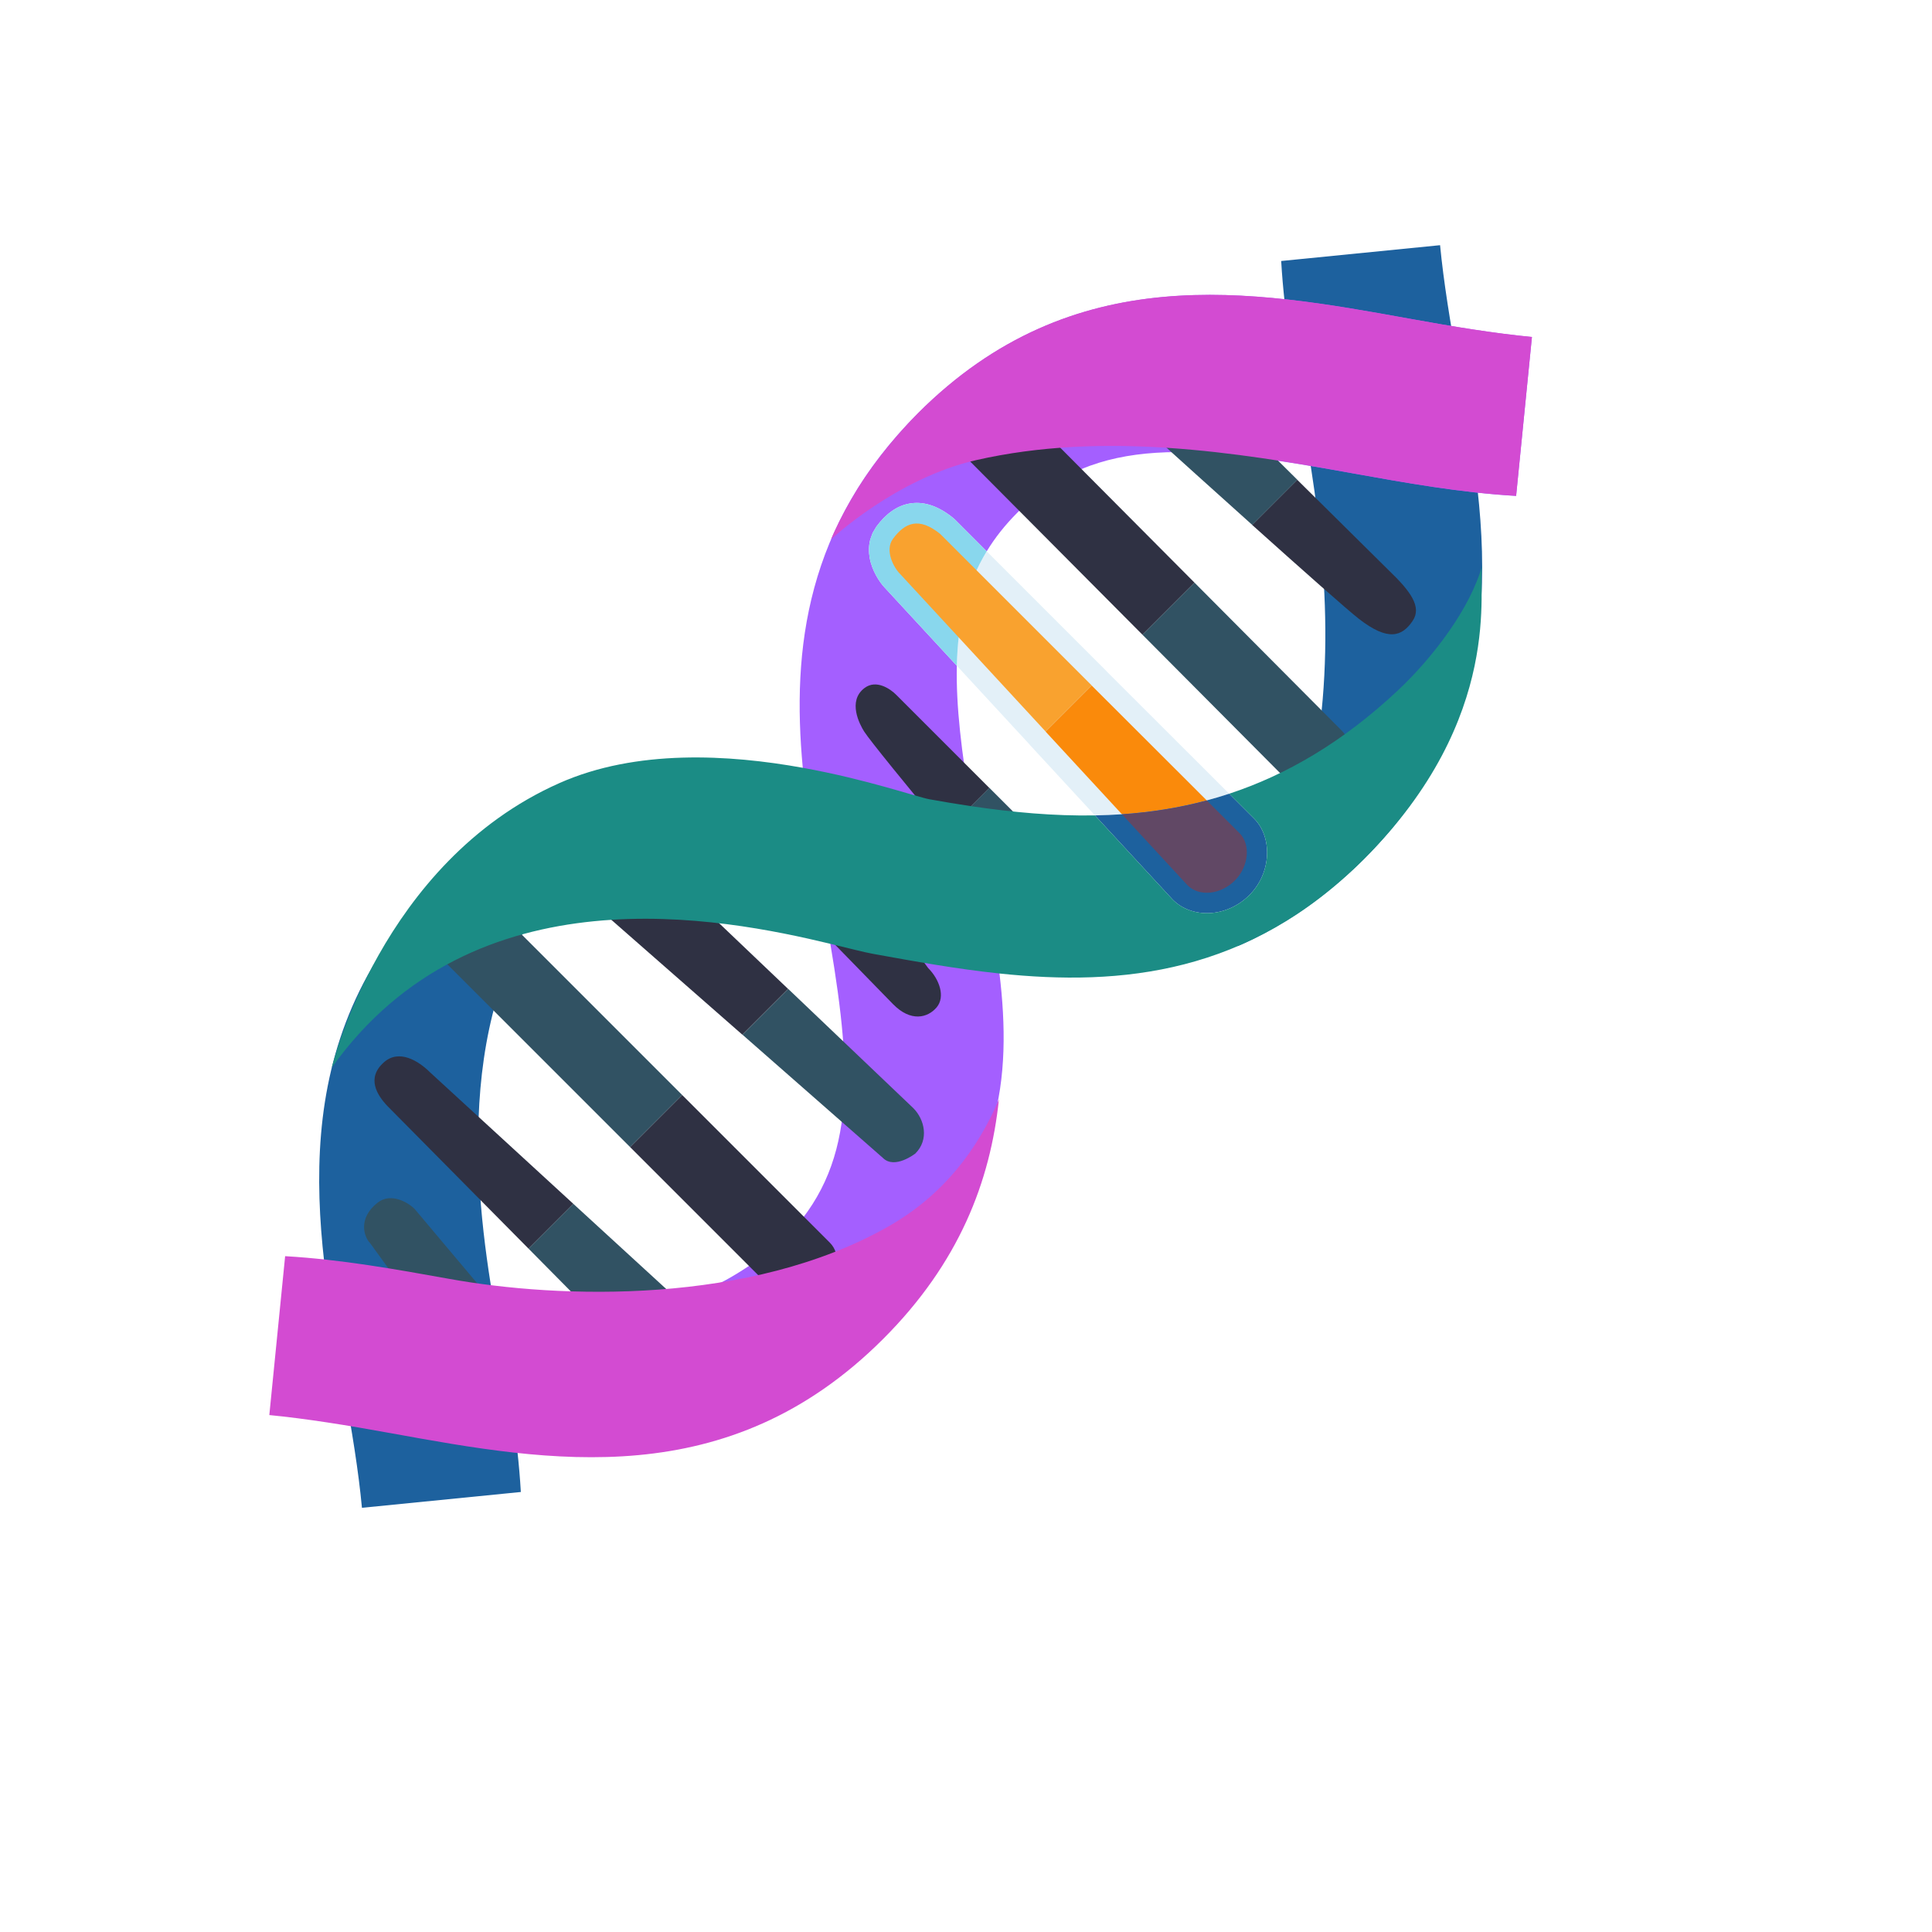
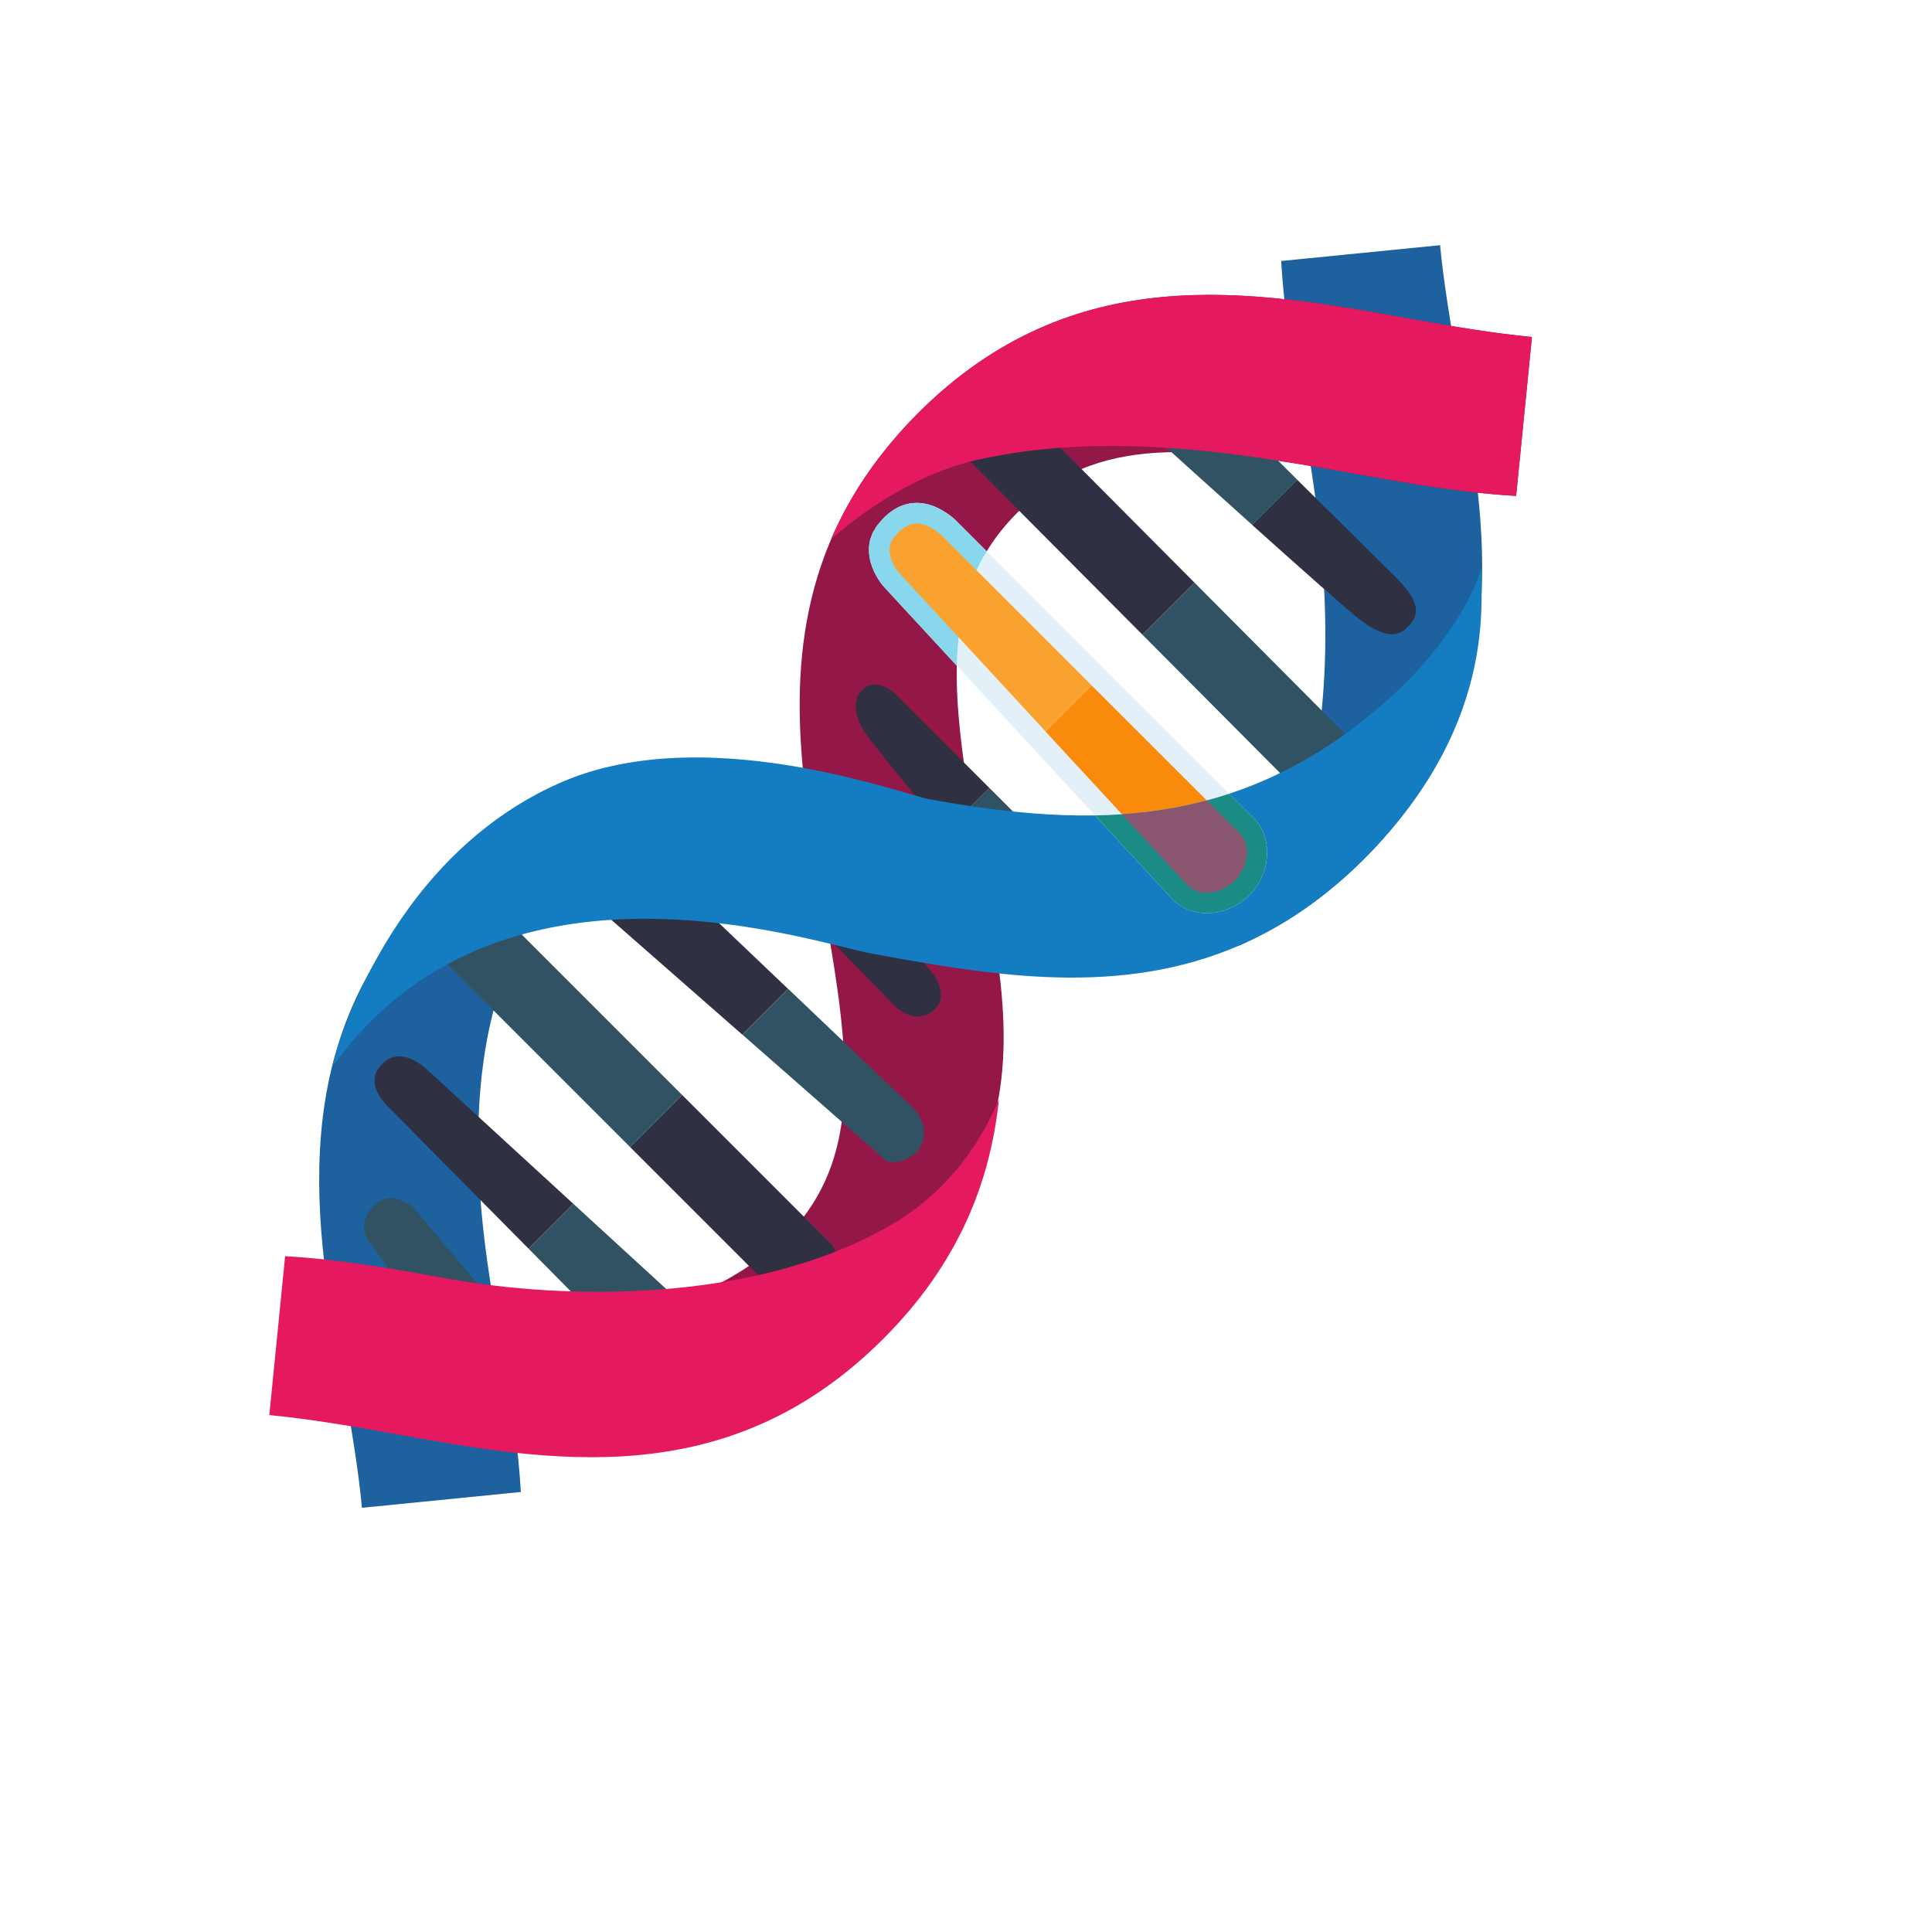
<svg xmlns="http://www.w3.org/2000/svg" width="100%" height="100%" viewBox="0 0 640 640" version="1.1" xml:space="preserve" style="fill-rule:evenodd;clip-rule:evenodd;stroke-linejoin:round;stroke-miterlimit:2;">
  <g transform="matrix(0.606218,0.606218,-0.74022,0.74022,314.534,-26.5271)">
    <g>
      <g transform="matrix(2.39238,-2.39238,2.39238,2.39238,-58.2244,225)">
-         <path d="M15.87,60.07C22.98,52.96 31.4,51.52 39.81,51.48C34.88,53.17 31.22,56.71 27.75,61.69C18.61,74.81 23.63,95 26.88,106.77C28.42,112.35 30.01,118.17 30.92,124L14.58,124C13.84,120.13 12.73,115.85 11.4,111.04C6.82,94.4 1.34,74.6 15.87,60.07Z" style="fill:rgb(29,97,158);fill-rule:nonzero;" />
+         <path d="M15.87,60.07C22.98,52.96 31.4,51.52 39.81,51.48C34.88,53.17 31.22,56.71 27.75,61.69C18.61,74.81 23.63,95 26.88,106.77C28.42,112.35 30.01,118.17 30.92,124L14.58,124C13.84,120.13 12.73,115.85 11.4,111.04C6.82,94.4 1.34,74.6 15.87,60.07Z" style="fill:#1D619E;fill-rule:nonzero;" />
      </g>
      <g transform="matrix(2.39238,-2.39238,2.39238,2.39238,-58.2244,225)">
-         <path d="M116.69,16.96C121.27,33.6 126.47,52.45 111.94,66.98C110.09,68.83 107.72,70.69 105.44,72.05C102.38,73.87 99.73,74.71 99.73,74.71C99.73,74.71 104.73,64.94 105.45,59.65C107.22,46.76 104.61,33.61 101.2,21.22C99.68,15.65 98.08,9.83 97.17,4L113.51,4C114.26,7.86 115.37,12.15 116.69,16.96Z" style="fill:rgb(29,97,158);fill-rule:nonzero;" />
+         <path d="M116.69,16.96C121.27,33.6 126.47,52.45 111.94,66.98C110.09,68.83 107.72,70.69 105.44,72.05C102.38,73.87 99.73,74.71 99.73,74.71C99.73,74.71 104.73,64.94 105.45,59.65C107.22,46.76 104.61,33.61 101.2,21.22C99.68,15.65 98.08,9.83 97.17,4L113.51,4C114.26,7.86 115.37,12.15 116.69,16.96Z" style="fill:#1D619E;fill-rule:nonzero;" />
      </g>
      <g transform="matrix(2.39238,-2.39238,2.39238,2.39238,-58.2244,225)">
-         <path d="M48.464,104.64L48.46,104.64L48.464,104.64ZM52.718,51.694C50.325,39.201 50.567,26.513 61.02,16.06C75.55,1.53 94.41,6.73 111.04,11.31C115.85,12.64 120.14,13.74 124,14.49L124,30.83C118.17,29.92 112.35,28.32 106.77,26.79C90.29,22.25 79.76,20.02 72.37,27.41C71.217,28.563 70.297,29.793 69.585,31.111L65.952,27.478C65.896,27.422 65.837,27.368 65.776,27.316C63.873,25.707 62.326,25.257 61.085,25.35C59.827,25.444 58.743,26.141 57.875,27.396L57.868,27.406L57.542,28.029L57.364,28.697C57.267,29.302 57.325,29.955 57.504,30.606C57.867,31.921 58.765,33.215 59.395,33.858L67.665,42.686C67.993,46.928 69.072,51.79 70.548,57.408C70.922,58.829 71.321,60.299 71.74,61.82C72.853,65.86 74.266,70.441 75.275,75.094C77.613,85.874 77.781,97.042 67.01,102.77C62.151,105.349 53.944,104.151 48.464,104.64C49.948,104.505 54.531,101.599 55.64,100.49C62.385,93.745 61.124,84.376 57.401,70.261C57.045,68.912 56.666,67.518 56.27,66.08C54.985,61.411 53.651,56.567 52.718,51.694Z" style="fill:rgb(164,95,255);fill-rule:nonzero;" />
+         <path d="M48.464,104.64L48.46,104.64L48.464,104.64ZM52.718,51.694C50.325,39.201 50.567,26.513 61.02,16.06C75.55,1.53 94.41,6.73 111.04,11.31C115.85,12.64 120.14,13.74 124,14.49L124,30.83C118.17,29.92 112.35,28.32 106.77,26.79C90.29,22.25 79.76,20.02 72.37,27.41C71.217,28.563 70.297,29.793 69.585,31.111L65.952,27.478C65.896,27.422 65.837,27.368 65.776,27.316C63.873,25.707 62.326,25.257 61.085,25.35C59.827,25.444 58.743,26.141 57.875,27.396L57.868,27.406L57.542,28.029L57.364,28.697C57.267,29.302 57.325,29.955 57.504,30.606C57.867,31.921 58.765,33.215 59.395,33.858L67.665,42.686C67.993,46.928 69.072,51.79 70.548,57.408C70.922,58.829 71.321,60.299 71.74,61.82C72.853,65.86 74.266,70.441 75.275,75.094C77.613,85.874 77.781,97.042 67.01,102.77C62.151,105.349 53.944,104.151 48.464,104.64C49.948,104.505 54.531,101.599 55.64,100.49C62.385,93.745 61.124,84.376 57.401,70.261C57.045,68.912 56.666,67.518 56.27,66.08C54.985,61.411 53.651,56.567 52.718,51.694Z" style="fill:#941847;fill-rule:nonzero;" />
      </g>
      <g transform="matrix(2.39238,-2.39238,2.39238,2.39238,-58.2244,225)">
-         <path d="M34.3,113.48C35.6,114.78 35.6,117.05 34.3,118.35C33.657,118.996 32.782,119.36 31.87,119.36C30.958,119.36 30.083,118.996 29.44,118.35L20.84,107.17L25.12,102.89L34.3,113.48Z" style="fill:rgb(47,49,67);fill-rule:nonzero;" />
+         <path d="M34.3,113.48C35.6,114.78 35.6,117.05 34.3,118.35C33.657,118.996 32.782,119.36 31.87,119.36C30.958,119.36 30.083,118.996 29.44,118.35L20.84,107.17L25.12,102.89L34.3,113.48Z" style="fill:#2F3143;fill-rule:nonzero;" />
      </g>
      <g transform="matrix(2.39238,-2.39238,2.39238,2.39238,-58.2244,225)">
-         <path d="M13.05,92.47C14.36,91.49 16.3,92.84 16.95,93.49L25.12,102.9L20.84,107.18L12.68,96.58C12.02,95.92 11.12,93.91 13.05,92.47Z" style="fill:rgb(49,82,99);fill-rule:nonzero;" />
+         <path d="M13.05,92.47C14.36,91.49 16.3,92.84 16.95,93.49L25.12,102.9L20.84,107.18L12.68,96.58C12.02,95.92 11.12,93.91 13.05,92.47Z" style="fill:#315263;fill-rule:nonzero;" />
      </g>
      <g transform="matrix(2.39238,-2.39238,2.39238,2.39238,-58.2244,225)">
-         <path d="M50.87,110.89C52.201,112.228 52.201,114.422 50.87,115.76C50.22,116.41 49.36,116.77 48.44,116.77C47.52,116.77 46.66,116.41 46.01,115.76L29.2,98.8L33.39,94.61L50.87,110.89Z" style="fill:rgb(49,82,99);fill-rule:nonzero;" />
+         <path d="M50.87,110.89C52.201,112.228 52.201,114.422 50.87,115.76C50.22,116.41 49.36,116.77 48.44,116.77C47.52,116.77 46.66,116.41 46.01,115.76L29.2,98.8L33.39,94.61L50.87,110.89Z" style="fill:#315263;fill-rule:nonzero;" />
      </g>
      <g transform="matrix(2.39238,-2.39238,2.39238,2.39238,-58.2244,225)">
-         <path d="M12.25,77.96C13.68,76.71 15.83,78.15 17.17,79.49L33.39,94.61L29.2,98.8L13.09,82.55C11.86,81.27 10.59,79.4 12.25,77.96Z" style="fill:rgb(47,49,67);fill-rule:nonzero;" />
+         <path d="M12.25,77.96C13.68,76.71 15.83,78.15 17.17,79.49L33.39,94.61L29.2,98.8L13.09,82.55C11.86,81.27 10.59,79.4 12.25,77.96Z" style="fill:#2F3143;fill-rule:nonzero;" />
      </g>
      <g transform="matrix(2.39238,-2.39238,2.39238,2.39238,-58.2244,225)">
-         <path d="M60.45,101.31C61.75,102.61 61.75,104.88 60.45,106.18C59.112,107.511 56.918,107.511 55.58,106.18L38.7,89.3L43.57,84.43L60.45,101.31Z" style="fill:rgb(47,49,67);fill-rule:nonzero;" />
+         <path d="M60.45,101.31C61.75,102.61 61.75,104.88 60.45,106.18C59.112,107.511 56.918,107.511 55.58,106.18L38.7,89.3L43.57,84.43L60.45,101.31Z" style="fill:#2F3143;fill-rule:nonzero;" />
      </g>
      <g transform="matrix(2.39238,-2.39238,2.39238,2.39238,-58.2244,225)">
-         <path d="M14.82,64C14.82,63.08 15.18,62.22 15.83,61.56C17.168,60.229 19.362,60.229 20.7,61.56L43.57,84.43L38.7,89.3L15.83,66.43C15.182,65.788 14.818,64.912 14.82,64Z" style="fill:rgb(49,82,99);fill-rule:nonzero;" />
+         <path d="M14.82,64C14.82,63.08 15.18,62.22 15.83,61.56C17.168,60.229 19.362,60.229 20.7,61.56L43.57,84.43L38.7,89.3L15.83,66.43C15.182,65.788 14.818,64.912 14.82,64Z" style="fill:#315263;fill-rule:nonzero;" />
      </g>
      <g transform="matrix(2.39238,-2.39238,2.39238,2.39238,-58.2244,225)">
-         <path d="M67.71,88.18C69.01,89.48 69.7,91.62 68.4,92.92C68.4,92.92 66.42,94.39 65.08,93.05L49.21,78.79L53.49,74.51L67.71,88.18Z" style="fill:rgb(49,82,99);fill-rule:nonzero;" />
+         <path d="M67.71,88.18C69.01,89.48 69.7,91.62 68.4,92.92C68.4,92.92 66.42,94.39 65.08,93.05L49.21,78.79L53.49,74.51L67.71,88.18Z" style="fill:#315263;fill-rule:nonzero;" />
      </g>
      <g transform="matrix(2.39238,-2.39238,2.39238,2.39238,-58.2244,225)">
-         <path d="M29.98,60C29.98,59.08 30.34,58.22 30.99,57.57C31.64,56.92 32.51,56.56 33.42,56.56C34.34,56.56 35.21,56.92 35.85,57.57L53.48,74.51L49.2,78.79L30.99,62.44C30.342,61.794 29.978,60.915 29.98,60Z" style="fill:rgb(47,49,67);fill-rule:nonzero;" />
+         <path d="M29.98,60C29.98,59.08 30.34,58.22 30.99,57.57C31.64,56.92 32.51,56.56 33.42,56.56C34.34,56.56 35.21,56.92 35.85,57.57L53.48,74.51L49.2,78.79L30.99,62.44C30.342,61.794 29.978,60.915 29.98,60Z" style="fill:#2F3143;fill-rule:nonzero;" />
      </g>
      <g transform="matrix(2.39238,-2.39238,2.39238,2.39238,-58.2244,225)">
-         <path d="M67.81,73.79C69.11,75.09 69.91,76.96 69.1,77.96C68.29,78.96 66.57,79.25 64.53,77.17C63.73,76.35 60.9,73.46 57.75,70.25L61.88,66.12L67.81,73.79Z" style="fill:rgb(47,49,67);fill-rule:nonzero;" />
+         <path d="M67.81,73.79C69.11,75.09 69.91,76.96 69.1,77.96C68.29,78.96 66.57,79.25 64.53,77.17C63.73,76.35 60.9,73.46 57.75,70.25L61.88,66.12L67.81,73.79Z" style="fill:#2F3143;fill-rule:nonzero;" />
      </g>
      <g transform="matrix(2.39238,-2.39238,2.39238,2.39238,-58.2244,225)">
-         <path d="M46.2,57.07C46.2,56.19 46.54,55.31 47.21,54.64C48.548,53.309 50.742,53.309 52.08,54.64L57.81,60.87L61.87,66.12L57.74,70.25C52.85,65.26 47.2,59.5 47.2,59.5C46.54,58.83 46.2,57.95 46.2,57.07Z" style="fill:rgb(49,82,99);fill-rule:nonzero;" />
+         <path d="M46.2,57.07C46.2,56.19 46.54,55.31 47.21,54.64C48.548,53.309 50.742,53.309 52.08,54.64L57.81,60.87L61.87,66.12L57.74,70.25C52.85,65.26 47.2,59.5 47.2,59.5C46.54,58.83 46.2,57.95 46.2,57.07Z" style="fill:#315263;fill-rule:nonzero;" />
      </g>
      <g transform="matrix(2.39238,-2.39238,2.39238,2.39238,-58.2244,225)">
-         <path d="M82.19,65.59C83.521,66.928 83.521,69.122 82.19,70.46C80.852,71.791 78.658,71.791 77.32,70.46C75.982,69.129 72.78,65.21 68.17,59.83L72.3,55.7L82.19,65.59Z" style="fill:rgb(49,82,99);fill-rule:nonzero;" />
+         <path d="M82.19,65.59C83.521,66.928 83.521,69.122 82.19,70.46C80.852,71.791 78.658,71.791 77.32,70.46C75.982,69.129 72.78,65.21 68.17,59.83L72.3,55.7L82.19,65.59Z" style="fill:#315263;fill-rule:nonzero;" />
      </g>
      <g transform="matrix(2.39238,-2.39238,2.39238,2.39238,-58.2244,225)">
-         <path d="M58.3,44.05C59.43,43.24 61,44.41 61.65,45.06L72.3,55.71L68.17,59.84C63.82,54.76 59.41,49.56 58.71,48.55C58.19,47.79 56.65,45.23 58.3,44.05Z" style="fill:rgb(47,49,67);fill-rule:nonzero;" />
+         <path d="M58.3,44.05C59.43,43.24 61,44.41 61.65,45.06L72.3,55.71L68.17,59.84C63.82,54.76 59.41,49.56 58.71,48.55C58.19,47.79 56.65,45.23 58.3,44.05Z" style="fill:#2F3143;fill-rule:nonzero;" />
      </g>
      <g transform="matrix(2.39238,-2.39238,2.39238,2.39238,-58.2244,225)">
-         <path d="M69.585,31.111L83.232,44.758C83.28,44.806 83.326,44.855 83.369,44.905L97.276,58.796C96.526,58.974 95.772,59.128 95.014,59.258C92.176,59.746 89.285,59.909 86.346,59.818C85.421,59.789 84.492,59.736 83.557,59.659L76.133,51.735C76.087,51.686 76.043,51.636 76.002,51.585L67.665,42.686C67.318,38.183 67.816,34.378 69.585,31.111Z" style="fill:rgb(227,240,248);" />
+         <path d="M69.585,31.111L83.232,44.758C83.28,44.806 83.326,44.855 83.369,44.905L97.276,58.796C96.526,58.974 95.772,59.128 95.014,59.258C92.176,59.746 89.285,59.909 86.346,59.818C85.421,59.789 84.492,59.736 83.557,59.659L76.133,51.735C76.087,51.686 76.043,51.636 76.002,51.585L67.665,42.686C67.318,38.183 67.816,34.378 69.585,31.111Z" style="fill:#E3F0F8;" />
      </g>
      <g transform="matrix(2.39238,-2.39238,2.39238,2.39238,-58.2244,225)">
-         <path d="M86.346,59.818L77.56,50.44L81.87,46.13L95.014,59.258C92.176,59.746 89.285,59.909 86.346,59.818Z" style="fill:rgb(250,138,11);fill-rule:nonzero;" />
+         <path d="M86.346,59.818L77.56,50.44L81.87,46.13L95.014,59.258C92.176,59.746 89.285,59.909 86.346,59.818Z" style="fill:#FA8A0B;fill-rule:nonzero;" />
      </g>
      <g transform="matrix(0.824786,-0.675475,0.824786,0.675475,-131.971,230.378)">
-         <path d="M252.966,156.534L229.156,130.749C227.333,128.879 224.854,124.999 224.108,120.877C223.739,118.838 223.763,116.755 224.269,114.774L225.056,112.567L226.305,110.453L226.33,110.419C229.529,106.1 233.244,103.507 237.327,102.8C241.354,102.102 246.194,103.055 251.808,107.63C251.987,107.776 252.159,107.931 252.322,108.095L262.859,118.631C256.116,129.723 253.29,142.138 252.966,156.534Z" style="fill:rgb(137,215,237);" />
+         <path d="M252.966,156.534L229.156,130.749C227.333,128.879 224.854,124.999 224.108,120.877C223.739,118.838 223.763,116.755 224.269,114.774L225.056,112.567L226.305,110.453L226.33,110.419C229.529,106.1 233.244,103.507 237.327,102.8C241.354,102.102 246.194,103.055 251.808,107.63C251.987,107.776 252.159,107.931 252.322,108.095L262.859,118.631C256.116,129.723 253.29,142.138 252.966,156.534Z" style="fill:#89D7ED;" />
      </g>
      <g transform="matrix(0.824786,-0.675475,0.824786,0.675475,-131.971,230.378)">
-         <path d="M298.716,206.112C301.701,206.059 304.678,205.934 307.648,205.73C317.085,205.08 326.45,203.629 335.747,201.147C338.231,200.484 340.71,199.747 343.184,198.933L351.436,207.173L351.439,207.176C357.51,213.247 357.291,225.097 349.878,232.51L349.868,232.52C342.25,240.108 330.803,240.294 324.558,234.086C324.489,234.017 324.422,233.947 324.356,233.876L298.716,206.112Z" style="fill:rgb(29,97,158);" />
+         <path d="M298.716,206.112C301.701,206.059 304.678,205.934 307.648,205.73C317.085,205.08 326.45,203.629 335.747,201.147C338.231,200.484 340.71,199.747 343.184,198.933L351.436,207.173L351.439,207.176C357.51,213.247 357.291,225.097 349.878,232.51L349.868,232.52C342.25,240.108 330.803,240.294 324.558,234.086C324.489,234.017 324.422,233.947 324.356,233.876L298.716,206.112Z" style="fill:#1B8C85;" />
      </g>
      <g transform="matrix(2.39238,-2.39238,2.39238,2.39238,-58.2244,225)">
-         <path d="M59.72,28.84C60.8,27.28 62.19,26.81 64.59,28.84L81.87,46.12L77.56,50.43L60.79,32.53C60.12,31.86 58.95,29.97 59.72,28.84Z" style="fill:rgb(249,162,47);fill-rule:nonzero;" />
+         <path d="M59.72,28.84C60.8,27.28 62.19,26.81 64.59,28.84L81.87,46.12L77.56,50.43L60.79,32.53C60.12,31.86 58.95,29.97 59.72,28.84Z" style="fill:#F9A22F;fill-rule:nonzero;" />
      </g>
      <g transform="matrix(2.39238,-2.39238,2.39238,2.39238,-58.2244,225)">
-         <path d="M108.34,53.43C109.671,54.768 109.671,56.962 108.34,58.3C107.002,59.631 104.808,59.631 103.47,58.3L86.62,41.38L91.49,36.51L108.34,53.43Z" style="fill:rgb(49,82,99);fill-rule:nonzero;" />
+         <path d="M108.34,53.43C109.671,54.768 109.671,56.962 108.34,58.3C107.002,59.631 104.808,59.631 103.47,58.3L86.62,41.38L91.49,36.51L108.34,53.43Z" style="fill:#315263;fill-rule:nonzero;" />
      </g>
      <g transform="matrix(2.39238,-2.39238,2.39238,2.39238,-58.2244,225)">
-         <path d="M66.17,19.42C66.17,18.5 66.53,17.64 67.18,16.99C68.518,15.659 70.712,15.659 72.05,16.99L91.49,36.51L86.62,41.38L66.53,21.2C65.88,20.55 66.17,20.34 66.17,19.42Z" style="fill:rgb(47,49,67);fill-rule:nonzero;" />
+         <path d="M66.17,19.42C66.17,18.5 66.53,17.64 67.18,16.99C68.518,15.659 70.712,15.659 72.05,16.99L91.49,36.51L86.62,41.38L66.53,21.2C65.88,20.55 66.17,20.34 66.17,19.42Z" style="fill:#2F3143;fill-rule:nonzero;" />
      </g>
      <g transform="matrix(2.39238,-2.39238,2.39238,2.39238,-58.2244,225)">
-         <path d="M111.55,37.25C114.04,39.65 115.37,41.39 114.55,42.73C113.61,44.27 112.2,44.62 108.95,41.98C107.65,40.92 102.53,36.28 96.88,31.11L101.1,26.89L111.55,37.25Z" style="fill:rgb(47,49,67);fill-rule:nonzero;" />
+         <path d="M111.55,37.25C114.04,39.65 115.37,41.39 114.55,42.73C113.61,44.27 112.2,44.62 108.95,41.98C107.65,40.92 102.53,36.28 96.88,31.11L101.1,26.89L111.55,37.25Z" style="fill:#2F3143;fill-rule:nonzero;" />
      </g>
      <g transform="matrix(2.39238,-2.39238,2.39238,2.39238,-58.2244,225)">
-         <path d="M77.87,12.12C77.87,11.24 78.21,10.36 78.88,9.68C80.218,8.349 82.412,8.349 83.75,9.68L101.11,26.89L96.89,31.11C88.48,23.42 78.88,14.55 78.88,14.55C78.234,13.907 77.87,13.032 77.87,12.12Z" style="fill:rgb(49,82,99);fill-rule:nonzero;" />
+         <path d="M77.87,12.12C77.87,11.24 78.21,10.36 78.88,9.68C80.218,8.349 82.412,8.349 83.75,9.68L101.11,26.89L96.89,31.11C88.48,23.42 78.88,14.55 78.88,14.55C78.234,13.907 77.87,13.032 77.87,12.12Z" style="fill:#315263;fill-rule:nonzero;" />
      </g>
      <g transform="matrix(2.39238,-2.39238,2.39238,2.39238,-58.2244,225)">
-         <path d="M66.31,100.24C71.75,97.55 74.83,93.11 76.52,88.18C76.47,96.59 74.09,104.73 66.98,111.84C52.45,126.37 33.59,121.18 16.96,116.59C12.15,115.26 7.86,114.16 4,113.41L4,97.07C9.83,97.98 15.65,99.58 21.23,101.11C33,104.36 52.81,106.93 66.31,100.24Z" style="fill:rgb(211,75,210);fill-rule:nonzero;" />
+         <path d="M66.31,100.24C71.75,97.55 74.83,93.11 76.52,88.18C76.47,96.59 74.09,104.73 66.98,111.84C52.45,126.37 33.59,121.18 16.96,116.59C12.15,115.26 7.86,114.16 4,113.41L4,97.07C9.83,97.98 15.65,99.58 21.23,101.11C33,104.36 52.81,106.93 66.31,100.24Z" style="fill:#E4195F;fill-rule:nonzero;" />
      </g>
      <g transform="matrix(2.39238,-2.39238,2.39238,2.39238,-58.2244,225)">
-         <path d="M67.54,21.53C59.4,22.6 53.29,28.26 53.29,28.26C53.29,28.26 54.13,25.62 55.95,22.55C57.31,20.27 59.17,17.91 61.02,16.05C75.55,1.52 94.41,6.72 111.04,11.3C115.85,12.63 120.14,13.73 124,14.48L124,30.82C118.17,29.91 112.35,28.31 106.77,26.78C94.39,23.37 80.45,19.84 67.54,21.53Z" style="fill:rgb(211,75,210);fill-rule:nonzero;" />
+         <path d="M67.54,21.53C59.4,22.6 53.29,28.26 53.29,28.26C53.29,28.26 54.13,25.62 55.95,22.55C57.31,20.27 59.17,17.91 61.02,16.05C75.55,1.52 94.41,6.72 111.04,11.3C115.85,12.63 120.14,13.73 124,14.48L124,30.82C118.17,29.91 112.35,28.31 106.77,26.78C94.39,23.37 80.45,19.84 67.54,21.53Z" style="fill:#E4195F;fill-rule:nonzero;" />
      </g>
      <g transform="matrix(2.39238,-2.39238,2.39238,2.39238,-58.2244,225)">
-         <path d="M57.401,70.261C45.941,66.456 19.6,58.732 6.9,77.96C6.9,77.96 9.86,57.16 27.59,50.77C35.232,48.015 44.921,49.548 52.718,51.694C59.522,53.567 64.885,55.907 66.19,56.27C67.651,56.672 69.104,57.054 70.548,57.408C74.969,58.49 79.31,59.311 83.557,59.659L92.463,69.165C92.486,69.189 92.509,69.213 92.533,69.237C94.685,71.378 98.268,71.677 100.42,69.536L100.423,69.533C102.516,67.44 102.215,63.731 100.122,61.638L100.121,61.637L97.276,58.796C103.009,57.434 108.516,54.636 113.75,49.79C116.988,46.792 120.435,42.016 121.198,37.669C120.863,39.642 125.27,53.66 111.94,66.99C101.201,77.729 88.096,77.696 75.275,75.094C70.749,74.176 66.259,72.938 61.92,71.74C60.981,71.482 59.423,70.933 57.401,70.261Z" style="fill:rgb(27,140,133);" />
+         <path d="M57.401,70.261C45.941,66.456 19.6,58.732 6.9,77.96C6.9,77.96 9.86,57.16 27.59,50.77C35.232,48.015 44.921,49.548 52.718,51.694C59.522,53.567 64.885,55.907 66.19,56.27C67.651,56.672 69.104,57.054 70.548,57.408C74.969,58.49 79.31,59.311 83.557,59.659L92.463,69.165C92.486,69.189 92.509,69.213 92.533,69.237C94.685,71.378 98.268,71.677 100.42,69.536L100.423,69.533C102.516,67.44 102.215,63.731 100.122,61.638L100.121,61.637L97.276,58.796C103.009,57.434 108.516,54.636 113.75,49.79C116.988,46.792 120.435,42.016 121.198,37.669C120.863,39.642 125.27,53.66 111.94,66.99C101.201,77.729 88.096,77.696 75.275,75.094C70.749,74.176 66.259,72.938 61.92,71.74C60.981,71.482 59.423,70.933 57.401,70.261Z" style="fill:#147CC1;" />
      </g>
      <g transform="matrix(0.768022,-0.628987,0.768022,0.628987,-115.871,237.554)">
-         <path d="M355.785,199.828L367.457,211.482C371.506,215.532 370.725,223.384 365.78,228.329C360.694,233.395 353.103,234.151 348.934,230.006L325.61,204.749C335.744,204.052 345.801,202.494 355.785,199.828Z" style="fill:rgb(97,72,101);" />
+         <path d="M355.785,199.828L367.457,211.482C371.506,215.532 370.725,223.384 365.78,228.329C360.694,233.395 353.103,234.151 348.934,230.006L325.61,204.749C335.744,204.052 345.801,202.494 355.785,199.828Z" style="fill:#8A566F;" />
      </g>
    </g>
  </g>
</svg>
